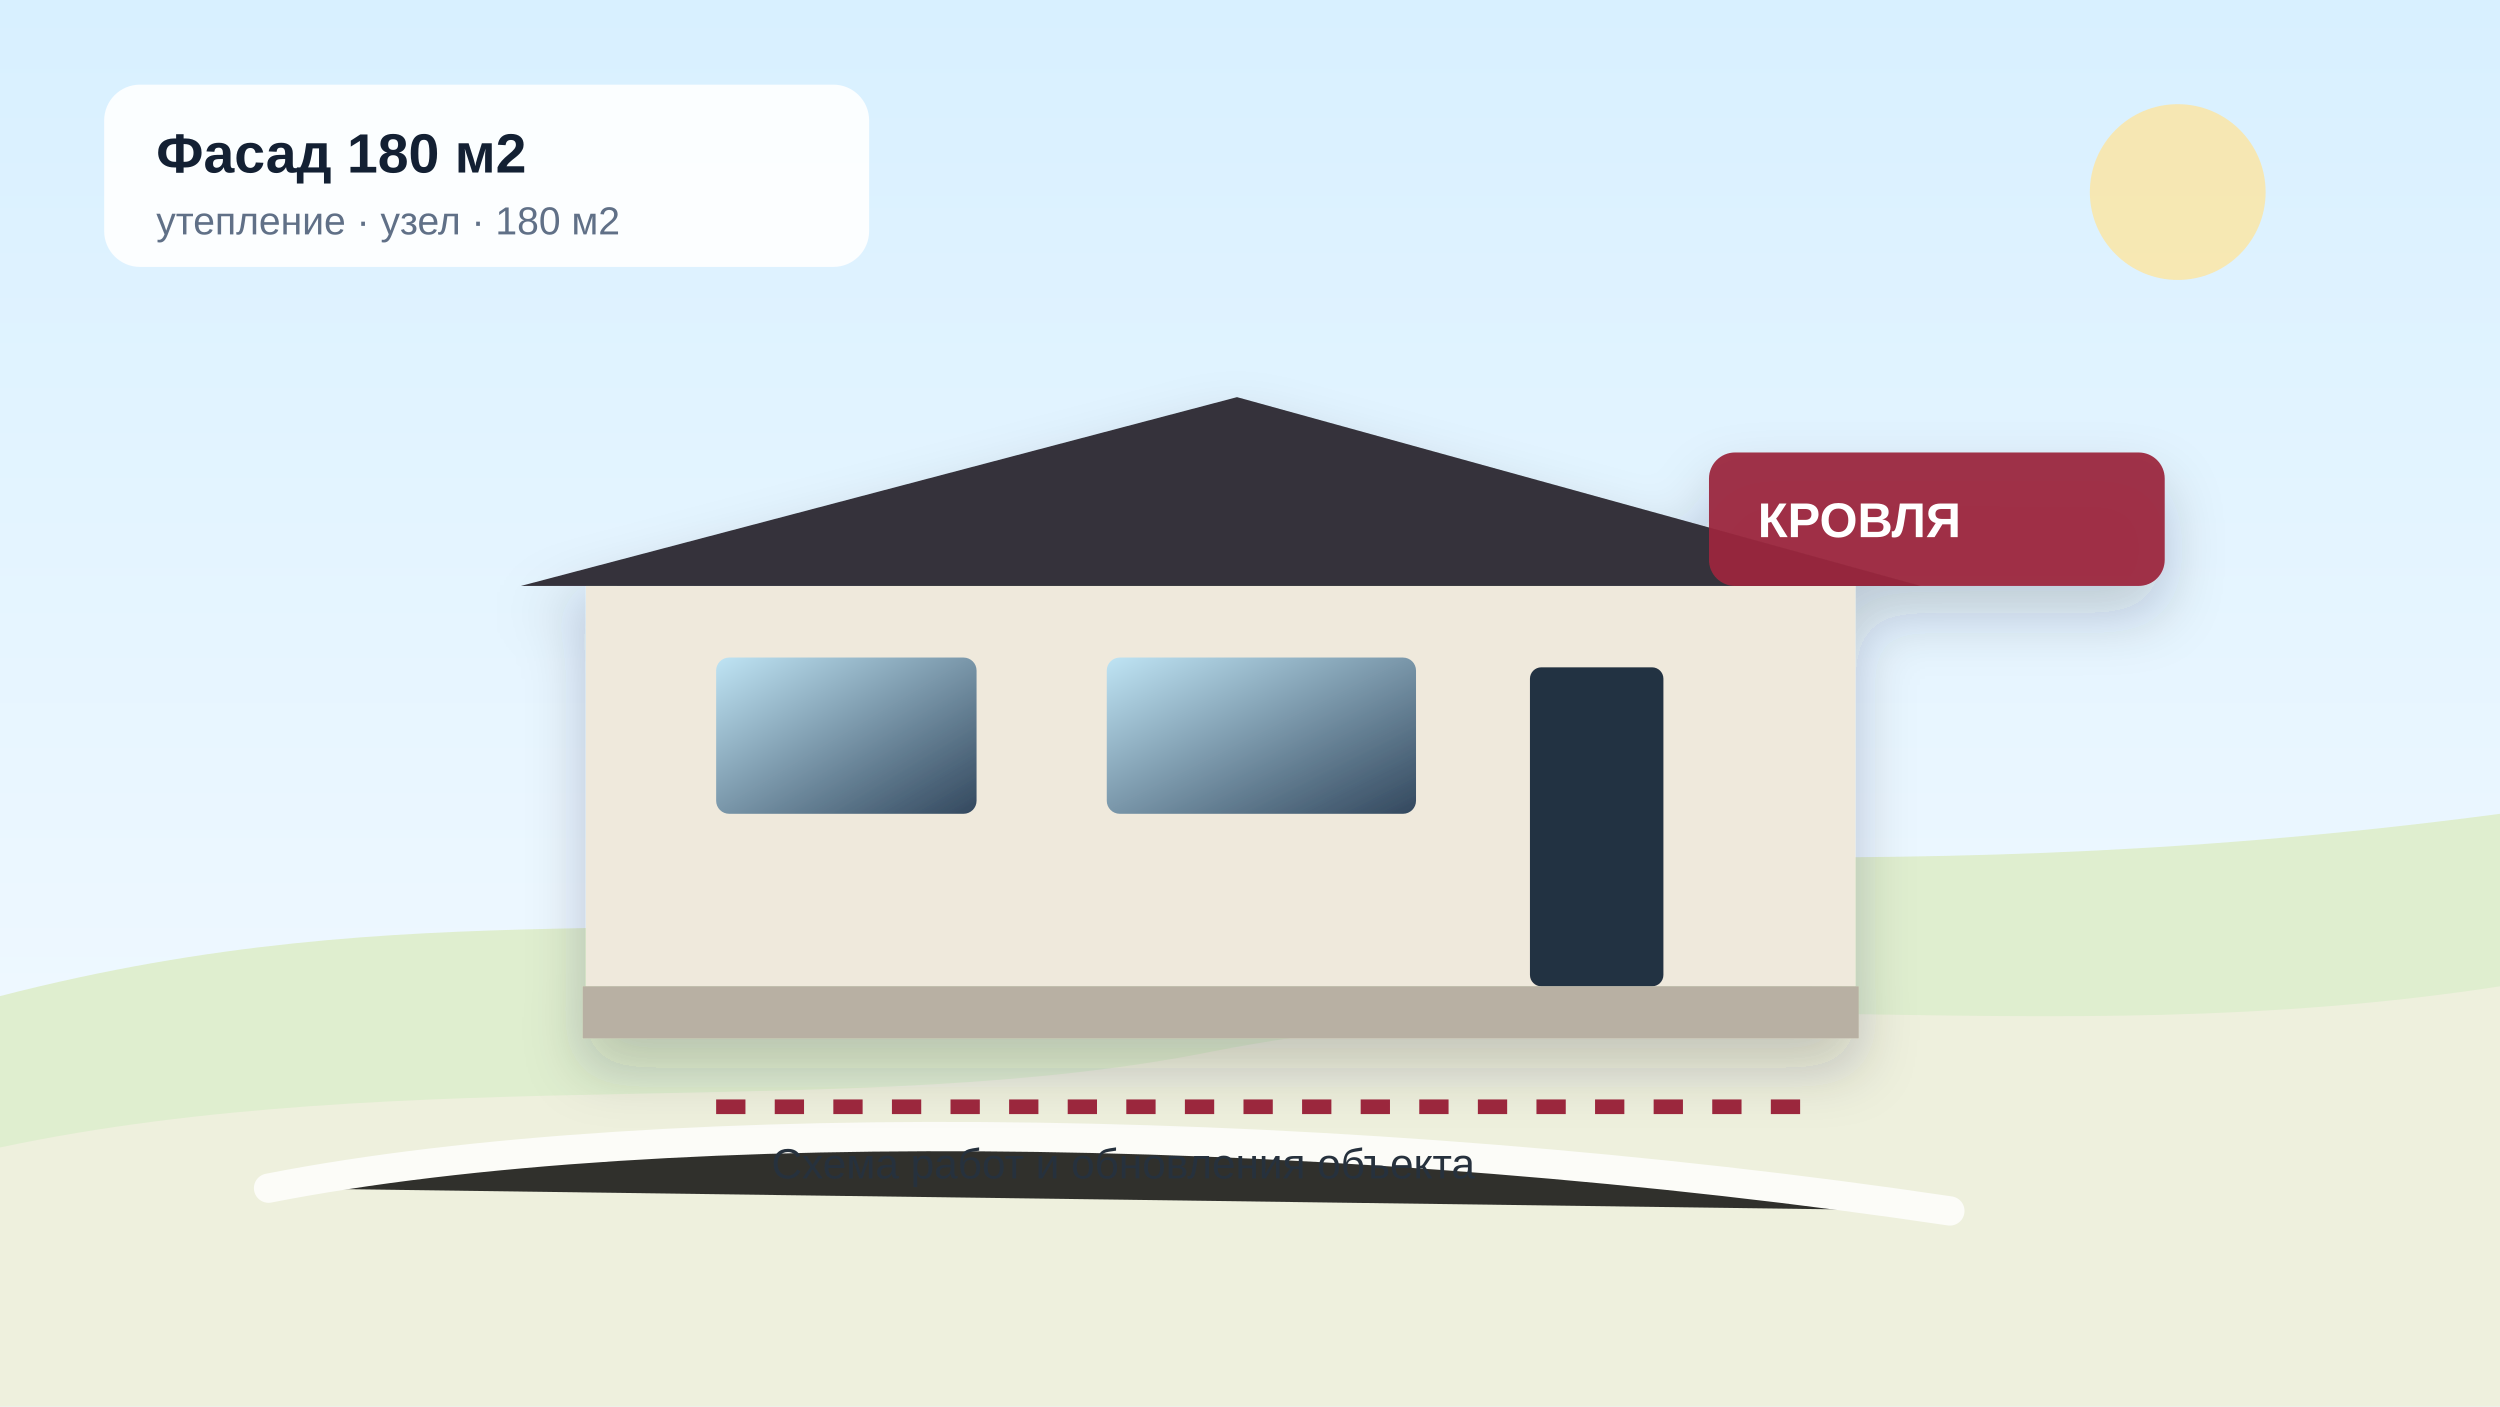
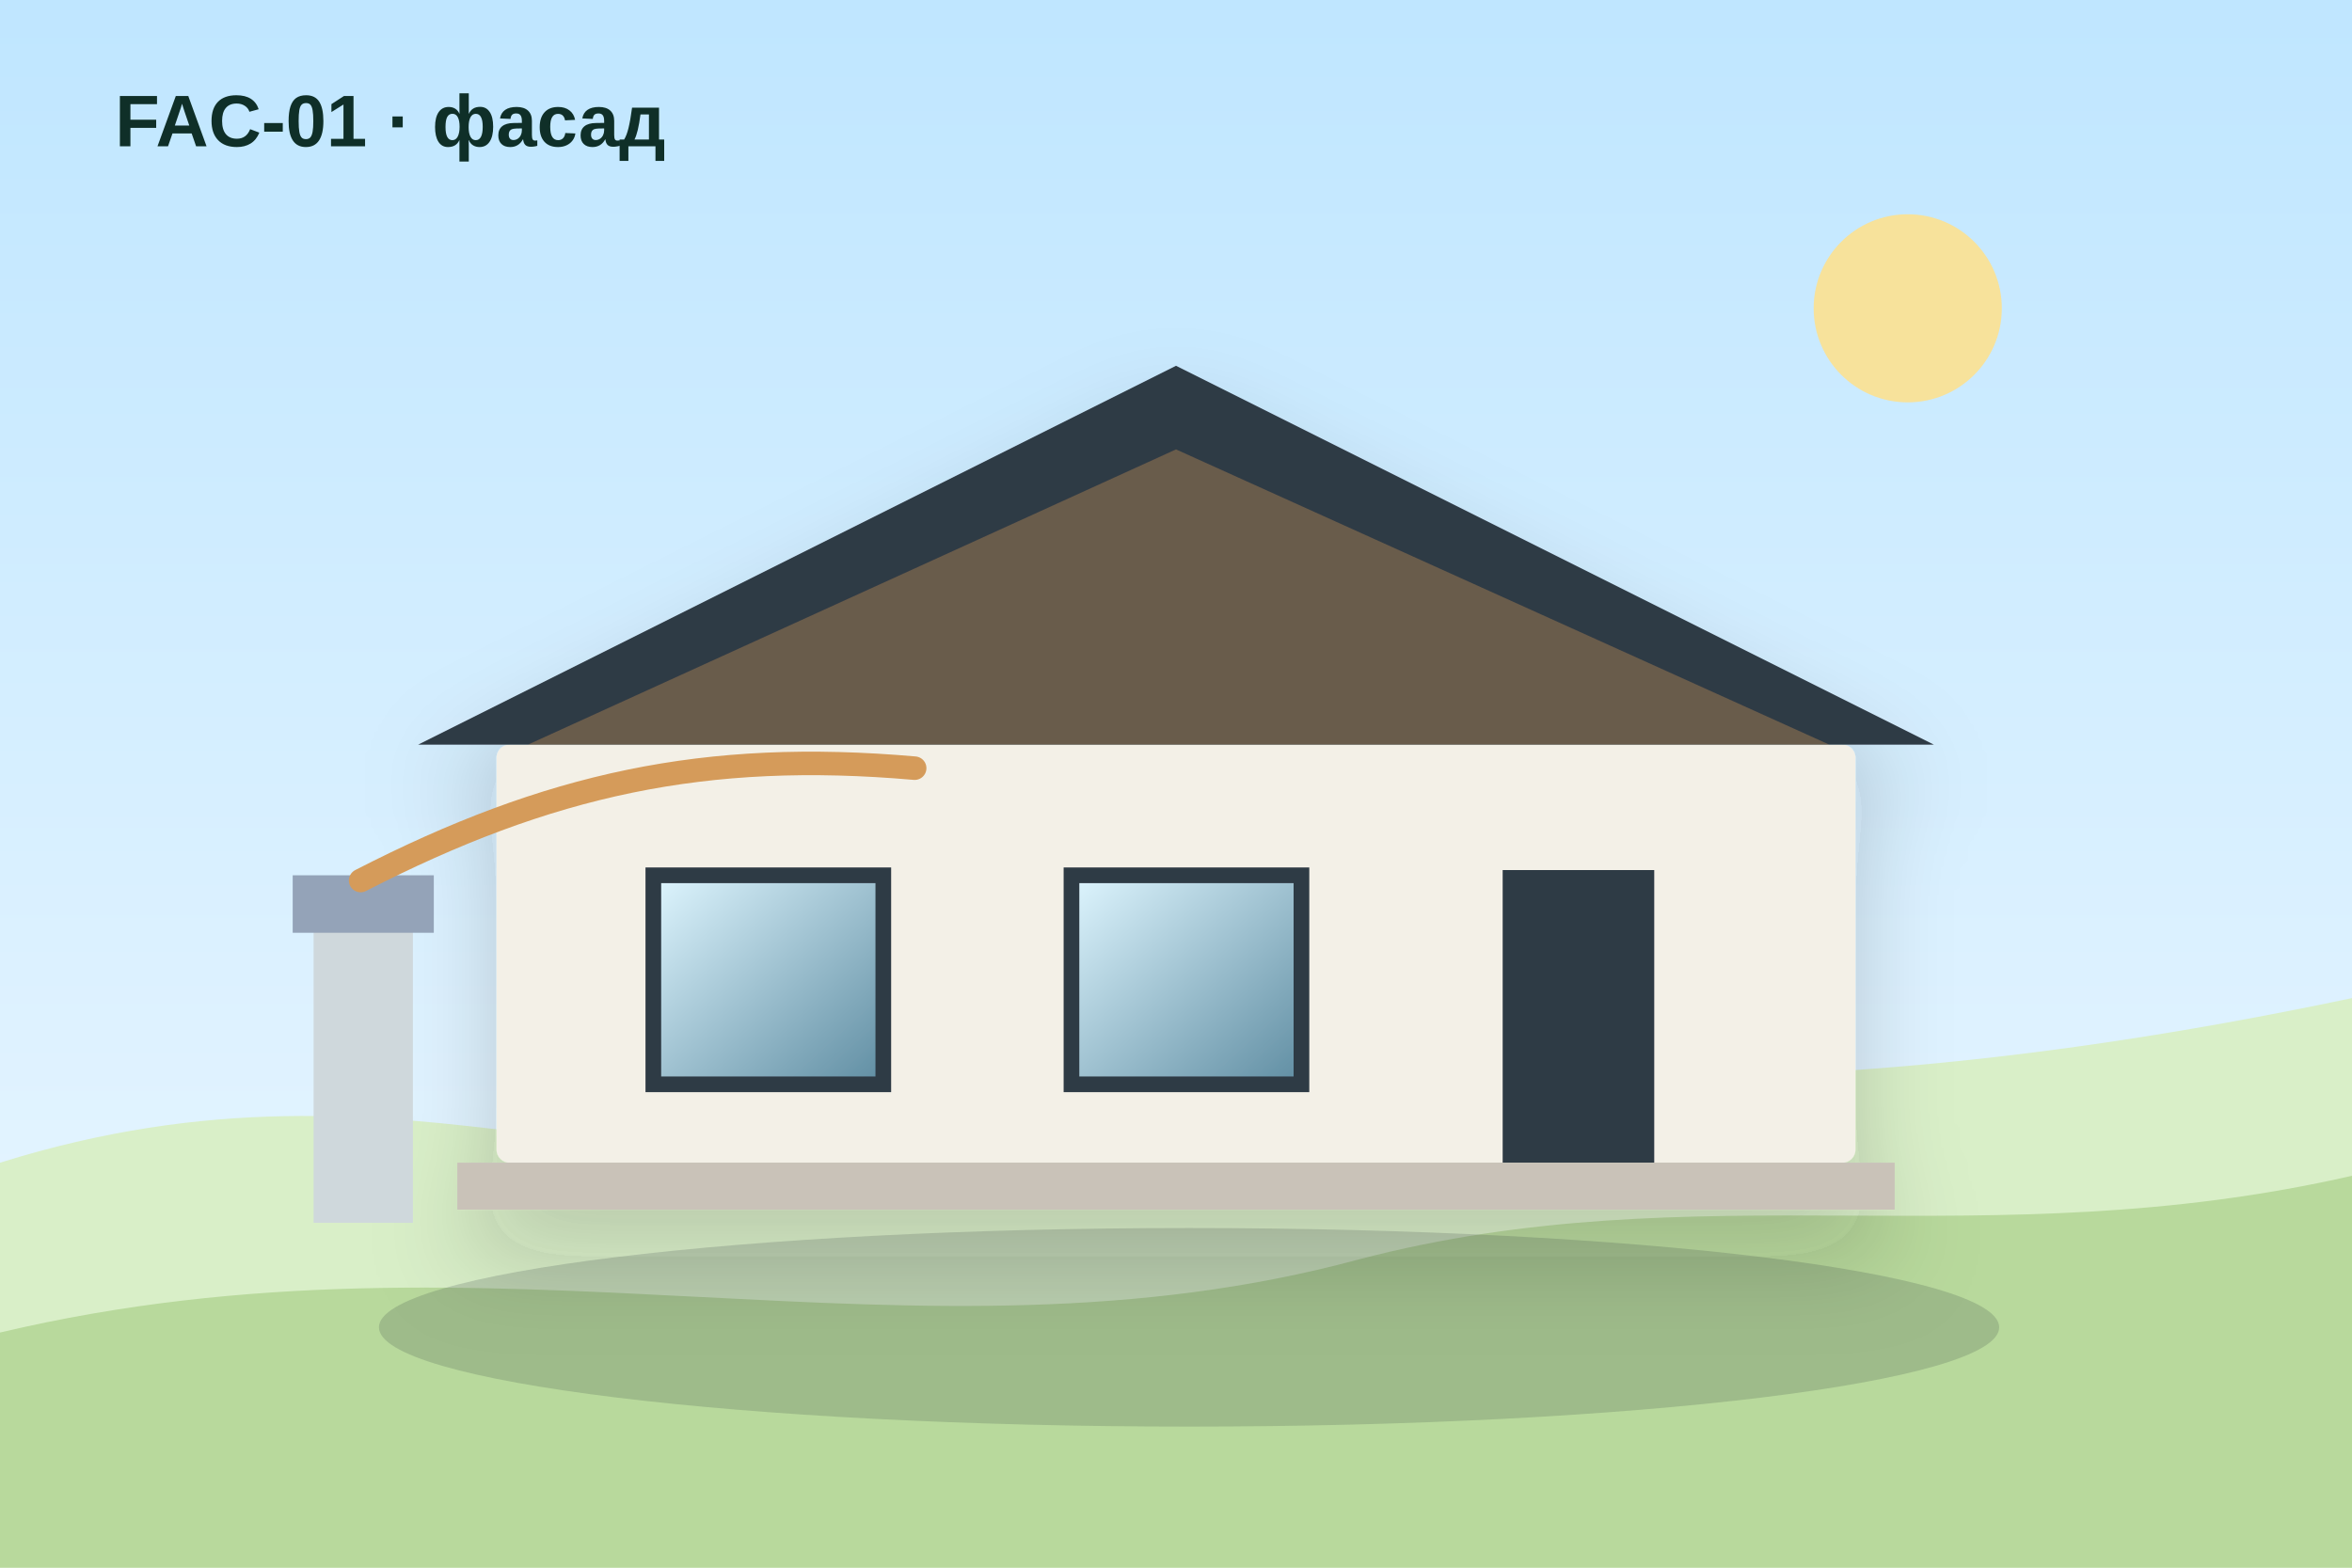
- <svg xmlns="http://www.w3.org/2000/svg" width="1536" height="864" viewBox="0 0 1536 864" role="img">
+ <svg xmlns="http://www.w3.org/2000/svg" viewBox="0 0 900 600" width="900" height="600" role="img">
  <defs>
-     <linearGradient id="sky" x1="0" x2="0" y1="0" y2="1">
-       <stop offset="0" stop-color="#d8f0ff" />
-       <stop offset="1" stop-color="#f7fbff" />
+     <linearGradient id="sky" x1="0" y1="0" x2="0" y2="1">
+       <stop offset="0" stop-color="#bfe6ff" />
+       <stop offset="1" stop-color="#eef8ff" />
    </linearGradient>
-     <linearGradient id="glass" x1="0" x2="1" y1="0" y2="1">
-       <stop offset="0" stop-color="#bfe4f4" />
-       <stop offset="1" stop-color="#33485e" />
+     <linearGradient id="glass" x1="0" y1="0" x2="1" y2="1">
+       <stop offset="0" stop-color="#dff6ff" />
+       <stop offset="1" stop-color="#5f8da2" />
    </linearGradient>
-     <filter id="shadow" x="-20%" y="-20%" width="140%" height="140%">
-       <feDropShadow dx="0" dy="18" stdDeviation="18" flood-color="#1d2733" flood-opacity=".22" />
+     <linearGradient id="room" x1="0" y1="0" x2="1" y2="1">
+       <stop offset="0" stop-color="#ffffff" />
+       <stop offset="1" stop-color="#edf4ef" />
+     </linearGradient>
+     <filter id="shadow" x="-20%" y="-20%" width="140%" height="160%">
+       <feDropShadow dx="0" dy="18" stdDeviation="18" flood-color="#1f2937" flood-opacity="0.18" />
    </filter>
  </defs>
-   <rect width="1536" height="864" fill="url(#sky)" />
-   <circle cx="1338" cy="118" r="54" fill="#ffe49a" opacity=".75" />
-   <path d="M0 612 C260 545 430 590 645 548 C900 500 1120 555 1536 500 L1536 864 L0 864 Z" fill="#dfeecf" />
-   <path d="M0 705 C250 652 526 690 745 646 C1012 594 1250 650 1536 606 L1536 864 L0 864 Z" fill="#eef0dd" />
-   <path d="M165 730 C410 682 835 690 1198 744" stroke="#ffffff" stroke-width="18" stroke-linecap="round" opacity=".8" />
-   <rect x="64" y="52" width="470" height="112" rx="22" fill="#ffffff" opacity=".9" />
-   <text x="96" y="106" font-family="Arial, sans-serif" font-size="34" font-weight="700" fill="#132033">Фасад 180 м2</text>
-   <text x="96" y="144" font-family="Arial, sans-serif" font-size="24" fill="#607087">утепление · узел · 180 м2</text>
+   <rect width="900" height="600" fill="url(#sky)" />
+   <path d="M0 445 C160 395 250 470 390 430 C540 390 625 440 900 382 L900 600 L0 600 Z" fill="#d9efc8" />
+   <path d="M0 510 C190 465 350 528 520 482 C650 448 760 482 900 450 L900 600 L0 600 Z" fill="#b8d99c" />
+   <ellipse cx="455" cy="508" rx="310" ry="38" fill="#263238" opacity="0.18" />
+   <circle cx="730" cy="118" r="36" fill="#ffe08a" opacity="0.85" />
  <g filter="url(#shadow)">
-     <rect x="360" y="360" width="780" height="246" fill="#efe9dc" />
-     <polygon points="320,360 760,244 1180,360" fill="#34333a" />
-     <rect x="440" y="404" width="160" height="96" rx="8" fill="url(#glass)" />
-     <rect x="680" y="404" width="190" height="96" rx="8" fill="url(#glass)" />
-     <rect x="940" y="410" width="82" height="196" rx="7" fill="#243142" />
-     <rect x="358" y="606" width="784" height="32" fill="#b8b0a3" />
-     <rect x="1050" y="278" width="280" height="82" rx="16" fill="#9b273d" opacity=".94" />
-     <text x="1080" y="330" font-family="Arial, sans-serif" font-size="30" font-weight="700" fill="#fff">КРОВЛЯ</text>
+     <rect x="190" y="285" width="520" height="160" rx="5" fill="#f3f0e7" />
+     <path d="M160 285 L450 140 L740 285 Z" fill="#2f3a44" />
+     <path d="M202 285 L450 172 L700 285 Z" fill="#d59b5a" opacity="0.35" />
+     <rect x="250" y="335" width="88" height="80" fill="url(#glass)" stroke="#2f3a44" stroke-width="6" />
+     <rect x="410" y="335" width="88" height="80" fill="url(#glass)" stroke="#2f3a44" stroke-width="6" />
+     <rect x="575" y="333" width="58" height="112" fill="#2f3a44" />
+     <rect x="175" y="445" width="550" height="18" fill="#c9c2b8" />
  </g>
-   <path d="M440 680 H1120" stroke="#9b273d" stroke-width="9" stroke-dasharray="18 18" />
-   <text x="474" y="724" font-family="Arial, sans-serif" font-size="26" fill="#26313d">Схема работ и обновления объекта</text>
+   <rect x="120" y="350" width="38" height="118" fill="#cfd8dc" />
+   <rect x="112" y="335" width="54" height="22" fill="#94a3b8" />
+   <path d="M138 337 C210 300 270 287 350 294" fill="none" stroke="#d59b5a" stroke-width="9" stroke-linecap="round" />
+   <text x="44" y="56" fill="#0f2f28" font-family="Arial, sans-serif" font-size="28" font-weight="800">FAC-01 · фасад</text>
</svg>
